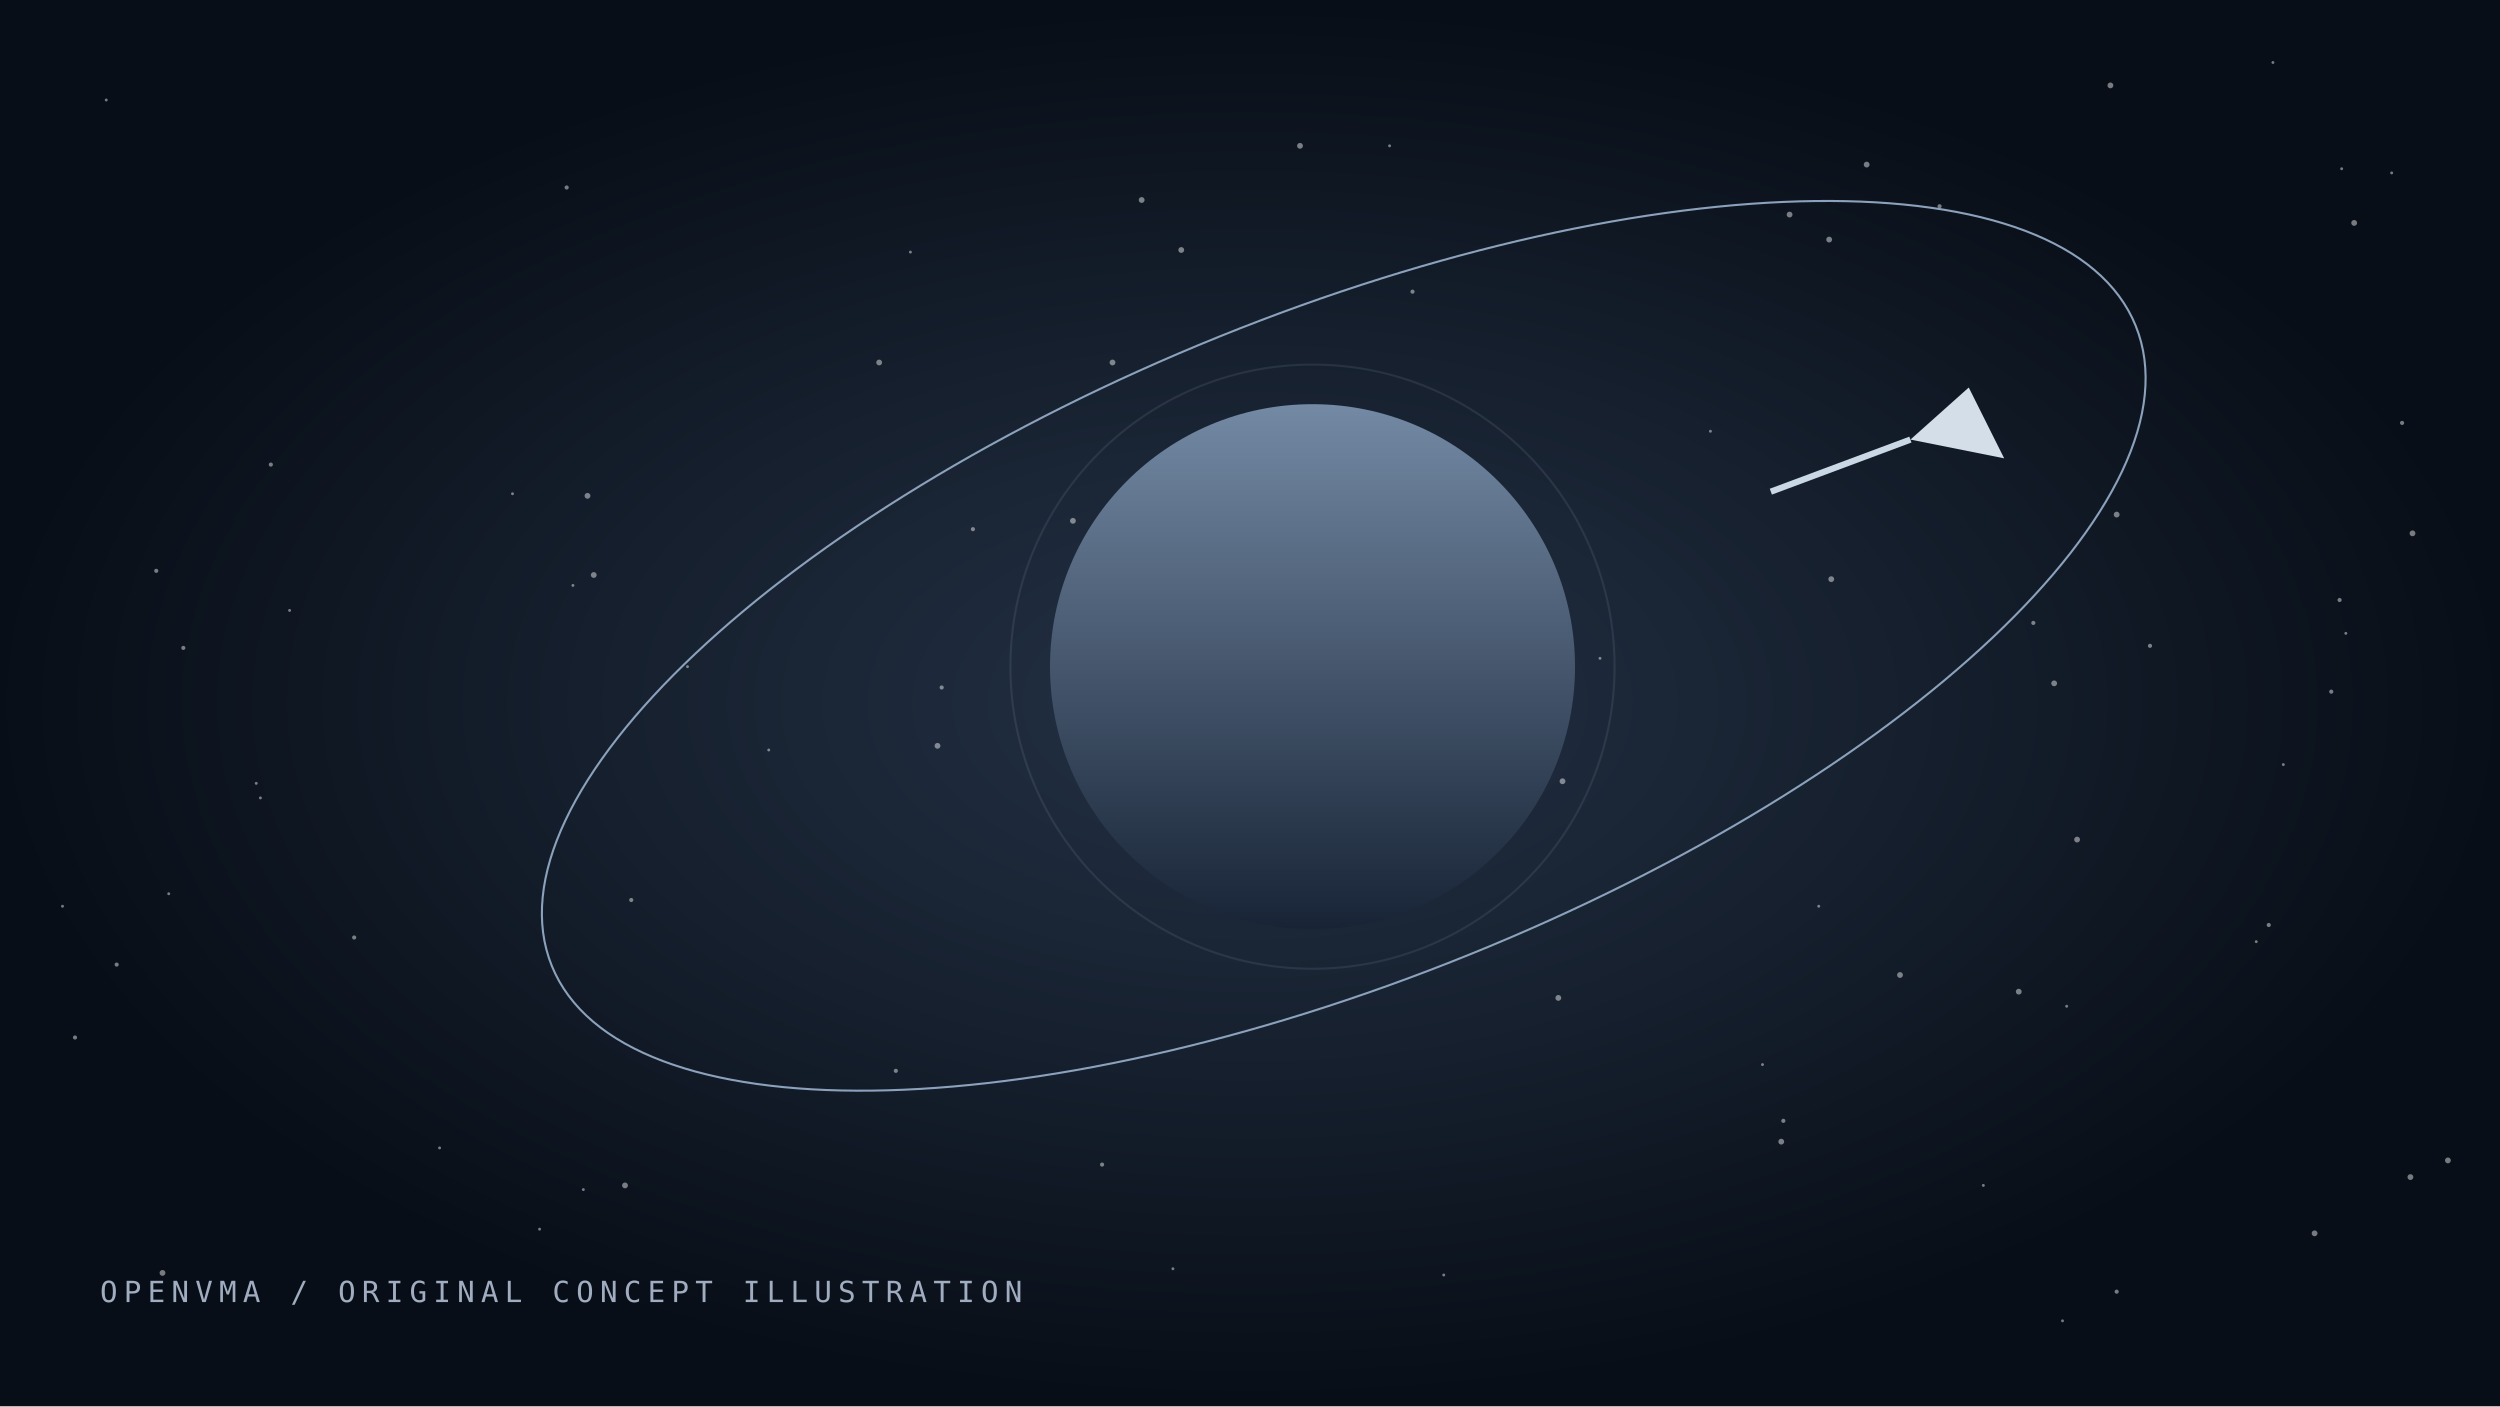
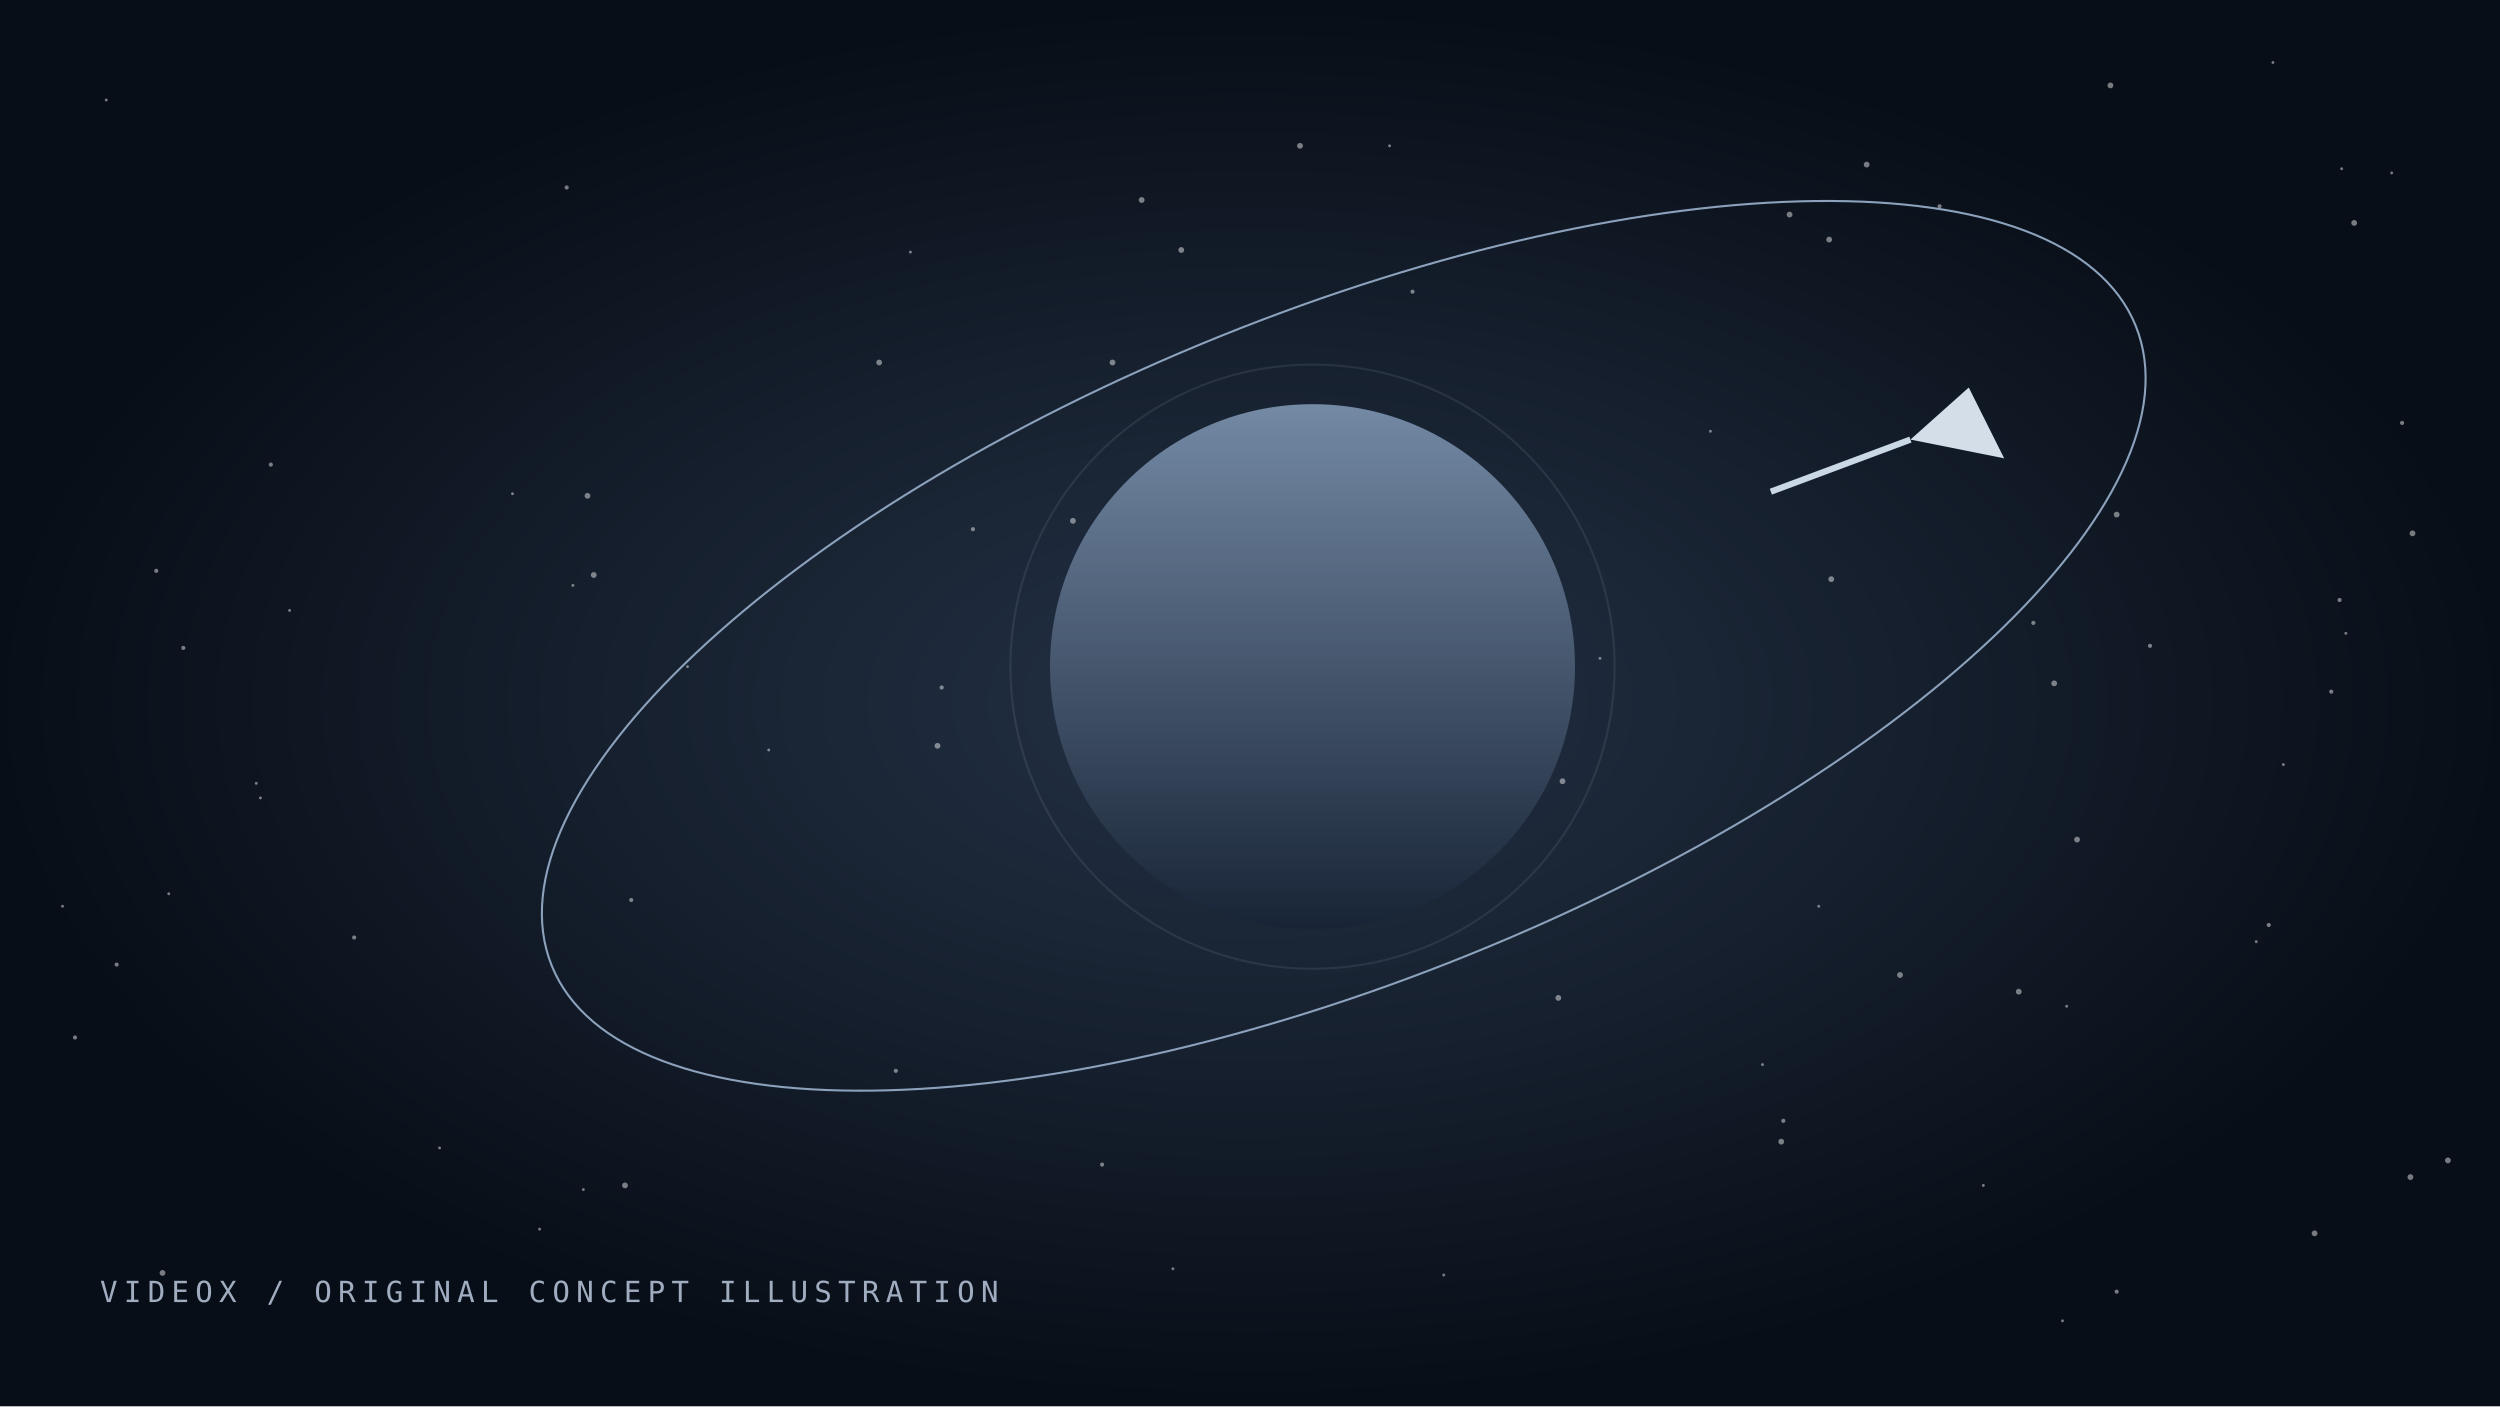
<svg xmlns="http://www.w3.org/2000/svg" viewBox="0 0 1200 675" role="img">
  <defs>
    <radialGradient id="bg">
      <stop stop-color="#243246" />
      <stop offset="1" stop-color="#080e17" />
    </radialGradient>
    <linearGradient id="planet" x2="0" y2="1">
      <stop stop-color="#7389a4" />
      <stop offset="1" stop-color="#182436" />
    </linearGradient>
  </defs>
  <rect width="1200" height="675" fill="url(#bg)" />
  <circle cx="1089" cy="444" r="1" fill="white" opacity=".45" />
  <circle cx="768" cy="316" r="0.7" fill="white" opacity=".45" />
  <circle cx="1126" cy="304" r="0.7" fill="white" opacity=".45" />
  <circle cx="75" cy="274" r="1" fill="white" opacity=".45" />
  <circle cx="879" cy="278" r="1.4" fill="white" opacity=".45" />
  <circle cx="670" cy="431" r="0.7" fill="white" opacity=".45" />
  <circle cx="1148" cy="83" r="0.7" fill="white" opacity=".45" />
  <circle cx="422" cy="174" r="1.4" fill="white" opacity=".45" />
  <circle cx="1111" cy="592" r="1.4" fill="white" opacity=".45" />
  <circle cx="450" cy="358" r="1.4" fill="white" opacity=".45" />
  <circle cx="272" cy="90" r="1" fill="white" opacity=".45" />
  <circle cx="859" cy="103" r="1.4" fill="white" opacity=".45" />
  <circle cx="990" cy="634" r="0.7" fill="white" opacity=".45" />
  <circle cx="856" cy="538" r="1" fill="white" opacity=".45" />
  <circle cx="56" cy="463" r="1" fill="white" opacity=".45" />
  <circle cx="125" cy="383" r="0.7" fill="white" opacity=".45" />
  <circle cx="997" cy="403" r="1.4" fill="white" opacity=".45" />
  <circle cx="30" cy="435" r="0.7" fill="white" opacity=".45" />
  <circle cx="259" cy="590" r="0.7" fill="white" opacity=".45" />
  <circle cx="529" cy="559" r="1" fill="white" opacity=".45" />
  <circle cx="139" cy="293" r="0.7" fill="white" opacity=".45" />
  <circle cx="584" cy="217" r="1.4" fill="white" opacity=".45" />
  <circle cx="1157" cy="565" r="1.4" fill="white" opacity=".45" />
  <circle cx="285" cy="276" r="1.4" fill="white" opacity=".45" />
  <circle cx="649" cy="376" r="1" fill="white" opacity=".45" />
  <circle cx="369" cy="360" r="0.7" fill="white" opacity=".45" />
  <circle cx="578" cy="363" r="0.7" fill="white" opacity=".45" />
  <circle cx="123" cy="376" r="0.7" fill="white" opacity=".45" />
  <circle cx="976" cy="299" r="1" fill="white" opacity=".45" />
  <circle cx="130" cy="223" r="1" fill="white" opacity=".45" />
  <circle cx="548" cy="96" r="1.4" fill="white" opacity=".45" />
  <circle cx="1013" cy="41" r="1.4" fill="white" opacity=".45" />
  <circle cx="1175" cy="557" r="1.4" fill="white" opacity=".45" />
  <circle cx="303" cy="432" r="1" fill="white" opacity=".45" />
  <circle cx="821" cy="207" r="0.7" fill="white" opacity=".45" />
  <circle cx="534" cy="174" r="1.4" fill="white" opacity=".45" />
  <circle cx="246" cy="237" r="0.7" fill="white" opacity=".45" />
  <circle cx="1119" cy="332" r="1" fill="white" opacity=".45" />
  <circle cx="667" cy="70" r="0.7" fill="white" opacity=".45" />
  <circle cx="878" cy="115" r="1.4" fill="white" opacity=".45" />
  <circle cx="658" cy="276" r="1.4" fill="white" opacity=".45" />
  <circle cx="846" cy="511" r="0.7" fill="white" opacity=".45" />
  <circle cx="1130" cy="107" r="1.4" fill="white" opacity=".45" />
  <circle cx="515" cy="250" r="1.4" fill="white" opacity=".45" />
  <circle cx="563" cy="609" r="0.7" fill="white" opacity=".45" />
  <circle cx="624" cy="70" r="1.4" fill="white" opacity=".45" />
  <circle cx="1016" cy="620" r="1" fill="white" opacity=".45" />
  <circle cx="1016" cy="247" r="1.4" fill="white" opacity=".45" />
  <circle cx="855" cy="548" r="1.4" fill="white" opacity=".45" />
  <circle cx="931" cy="99" r="1" fill="white" opacity=".45" />
  <circle cx="467" cy="254" r="1" fill="white" opacity=".45" />
  <circle cx="671" cy="213" r="1" fill="white" opacity=".45" />
  <circle cx="78" cy="611" r="1.4" fill="white" opacity=".45" />
  <circle cx="1083" cy="452" r="0.7" fill="white" opacity=".45" />
  <circle cx="693" cy="612" r="0.7" fill="white" opacity=".45" />
  <circle cx="1158" cy="256" r="1.4" fill="white" opacity=".45" />
  <circle cx="661" cy="396" r="0.7" fill="white" opacity=".45" />
  <circle cx="452" cy="330" r="1" fill="white" opacity=".45" />
  <circle cx="748" cy="479" r="1.4" fill="white" opacity=".45" />
  <circle cx="211" cy="551" r="0.7" fill="white" opacity=".45" />
  <circle cx="1091" cy="30" r="0.7" fill="white" opacity=".45" />
  <circle cx="1153" cy="203" r="1" fill="white" opacity=".45" />
  <circle cx="969" cy="476" r="1.4" fill="white" opacity=".45" />
  <circle cx="300" cy="569" r="1.4" fill="white" opacity=".45" />
  <circle cx="992" cy="483" r="0.7" fill="white" opacity=".45" />
  <circle cx="622" cy="289" r="0.7" fill="white" opacity=".45" />
  <circle cx="36" cy="498" r="1" fill="white" opacity=".45" />
  <circle cx="693" cy="236" r="0.7" fill="white" opacity=".45" />
  <circle cx="567" cy="120" r="1.4" fill="white" opacity=".45" />
  <circle cx="51" cy="48" r="0.7" fill="white" opacity=".45" />
  <circle cx="986" cy="328" r="1.4" fill="white" opacity=".45" />
  <circle cx="437" cy="121" r="0.7" fill="white" opacity=".45" />
  <circle cx="952" cy="569" r="0.7" fill="white" opacity=".45" />
  <circle cx="81" cy="429" r="0.7" fill="white" opacity=".45" />
  <circle cx="896" cy="79" r="1.4" fill="white" opacity=".45" />
  <circle cx="1124" cy="81" r="0.7" fill="white" opacity=".45" />
  <circle cx="1123" cy="288" r="1" fill="white" opacity=".45" />
  <circle cx="750" cy="375" r="1.4" fill="white" opacity=".45" />
  <circle cx="873" cy="435" r="0.7" fill="white" opacity=".45" />
  <circle cx="1096" cy="367" r="0.7" fill="white" opacity=".45" />
  <circle cx="88" cy="311" r="1" fill="white" opacity=".45" />
  <circle cx="678" cy="140" r="1" fill="white" opacity=".45" />
  <circle cx="280" cy="571" r="0.7" fill="white" opacity=".45" />
  <circle cx="1032" cy="310" r="1" fill="white" opacity=".45" />
  <circle cx="275" cy="281" r="0.7" fill="white" opacity=".45" />
  <circle cx="170" cy="450" r="1" fill="white" opacity=".45" />
  <circle cx="430" cy="514" r="1" fill="white" opacity=".45" />
  <circle cx="282" cy="238" r="1.4" fill="white" opacity=".45" />
  <circle cx="330" cy="320" r="0.7" fill="white" opacity=".45" />
  <circle cx="912" cy="468" r="1.4" fill="white" opacity=".45" />
  <ellipse cx="645" cy="310" rx="410" ry="160" fill="none" stroke="#8ca2bc" stroke-width="1" transform="rotate(-22 645 310)" />
  <circle cx="630" cy="320" r="126" fill="url(#planet)" />
  <path d="M945 186l-28 25 45 9z" fill="#d3dee8" />
  <path d="M917 211l-67 25" stroke="#cad7e5" stroke-width="3" />
  <circle cx="630" cy="320" r="145" fill="none" stroke="#c7d7e8" opacity=".1" />
-   <text x="48" y="625" font-family="monospace" font-size="14" fill="#a0adc0" letter-spacing="3">OPENVMA / ORIGINAL CONCEPT ILLUSTRATION</text>
+   <text x="48" y="625" font-family="monospace" font-size="14" fill="#a0adc0" letter-spacing="3">VIDEOX / ORIGINAL CONCEPT ILLUSTRATION</text>
</svg>
